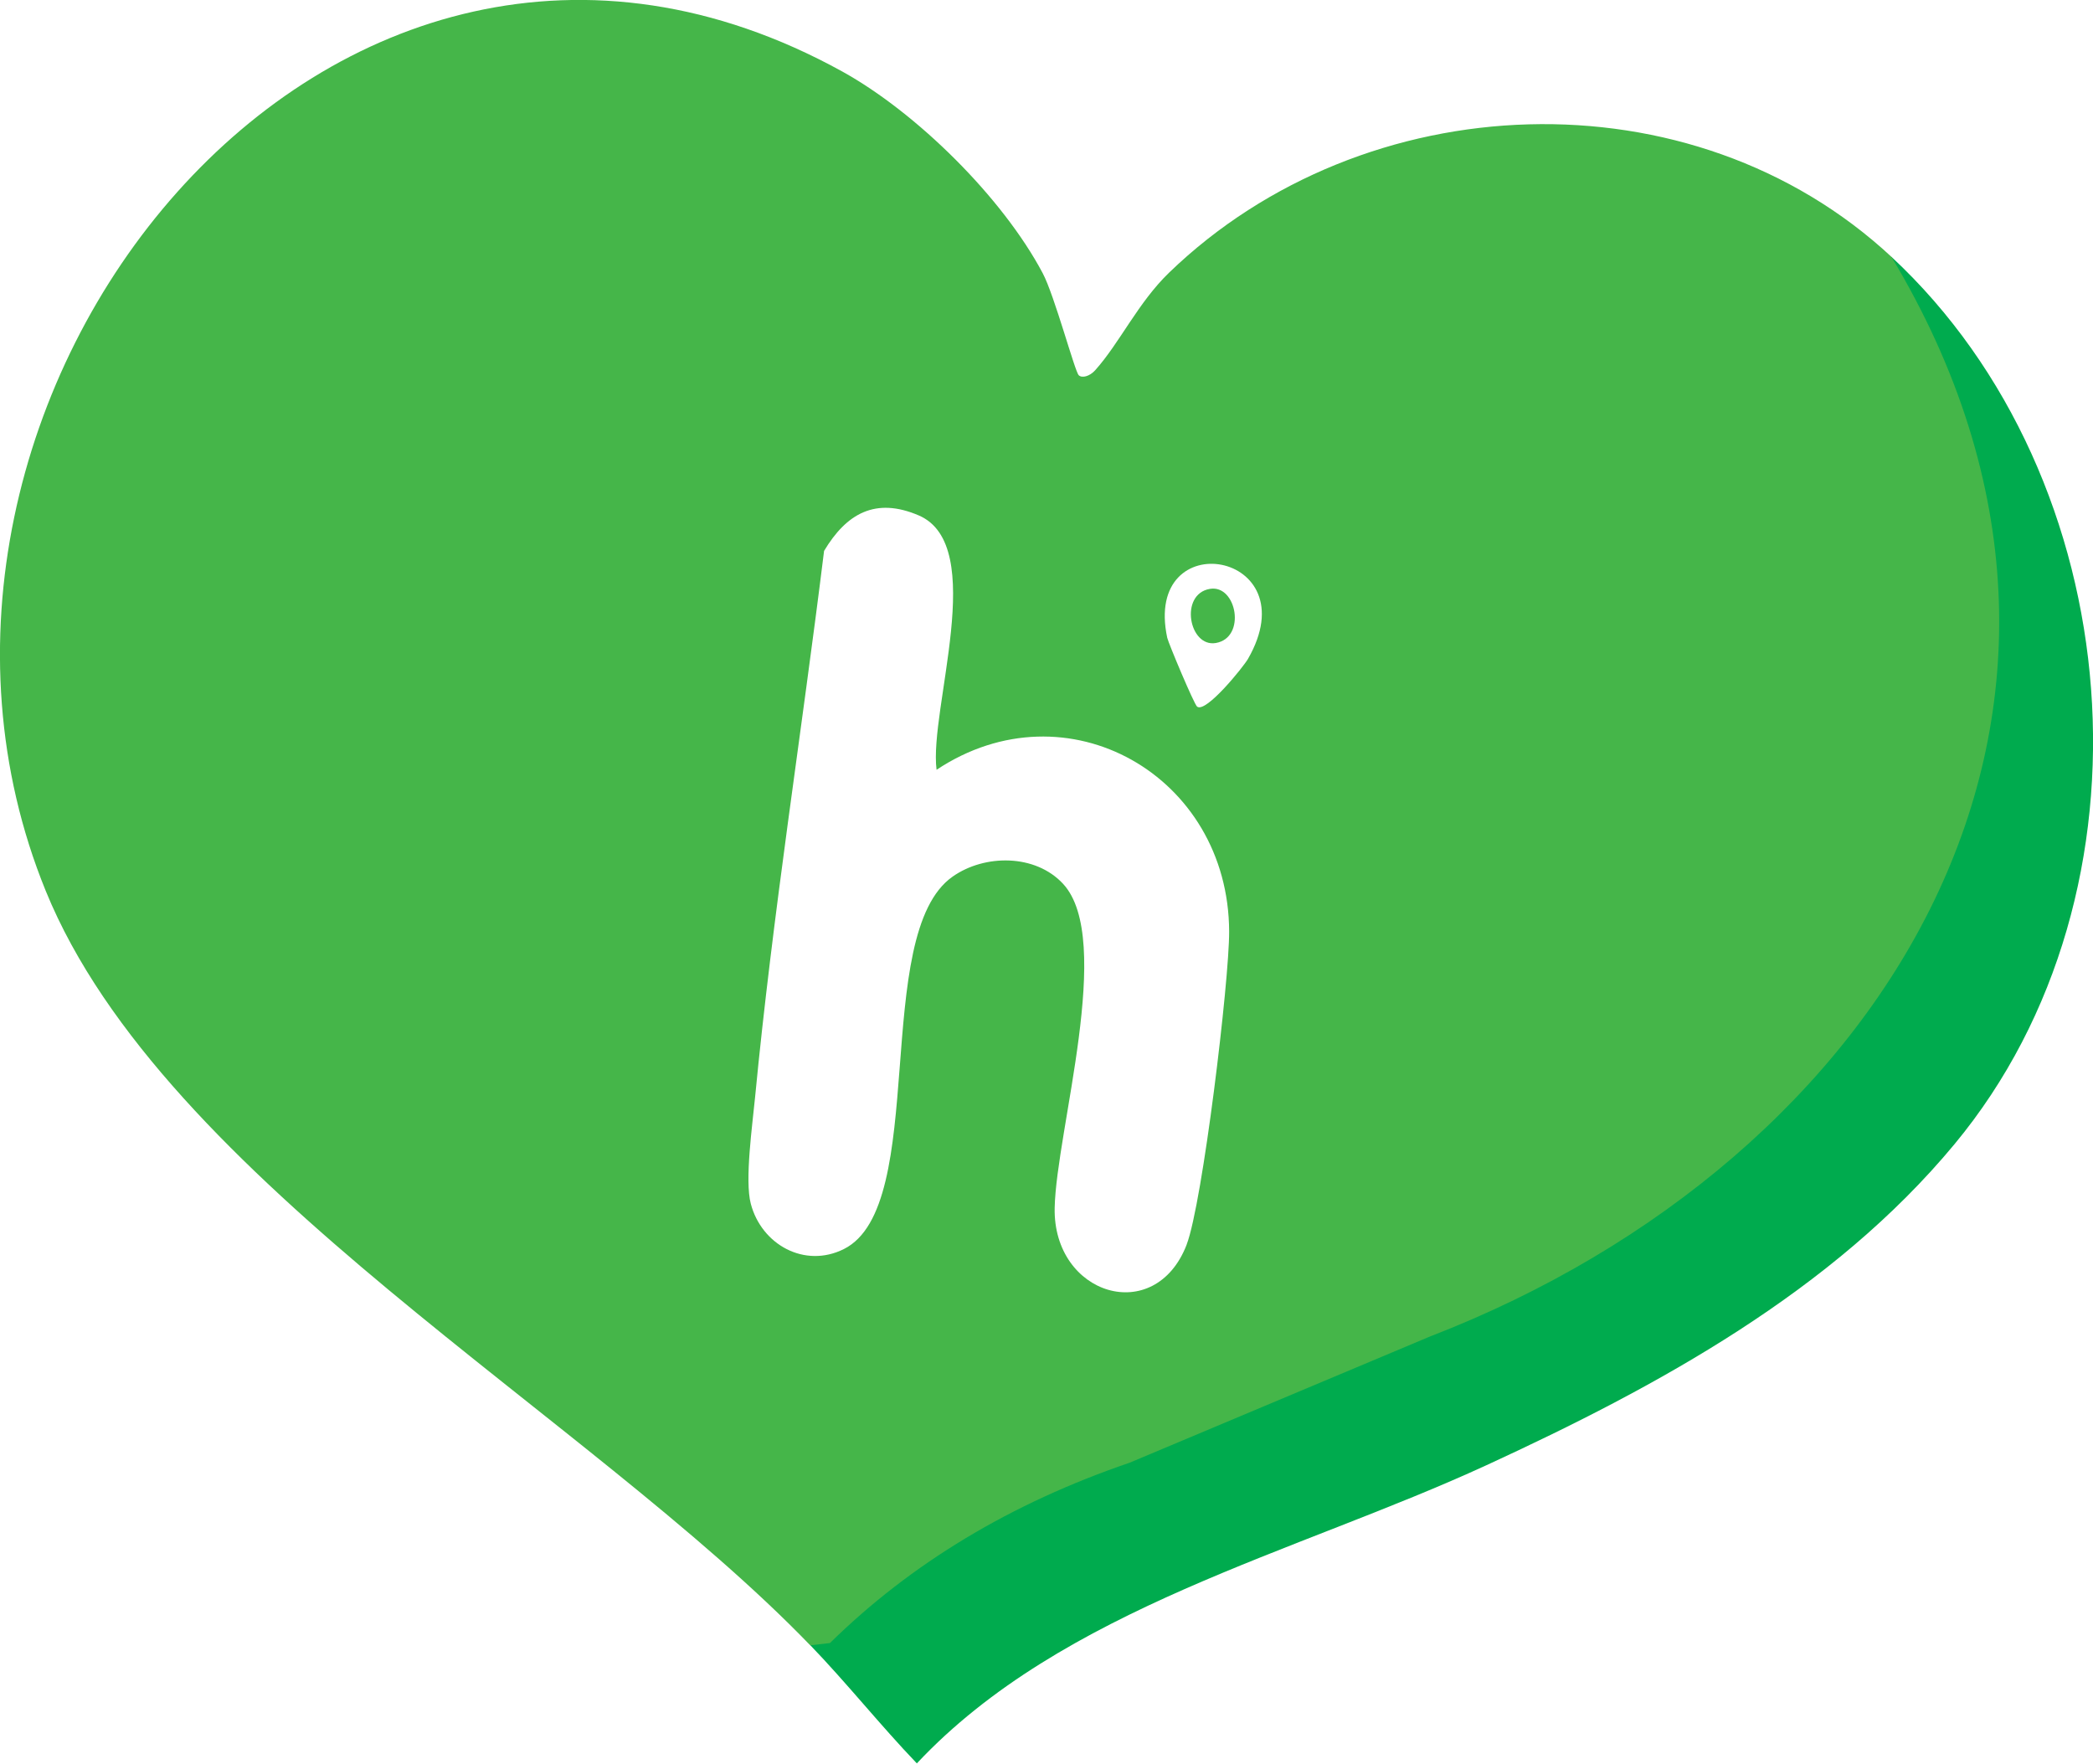
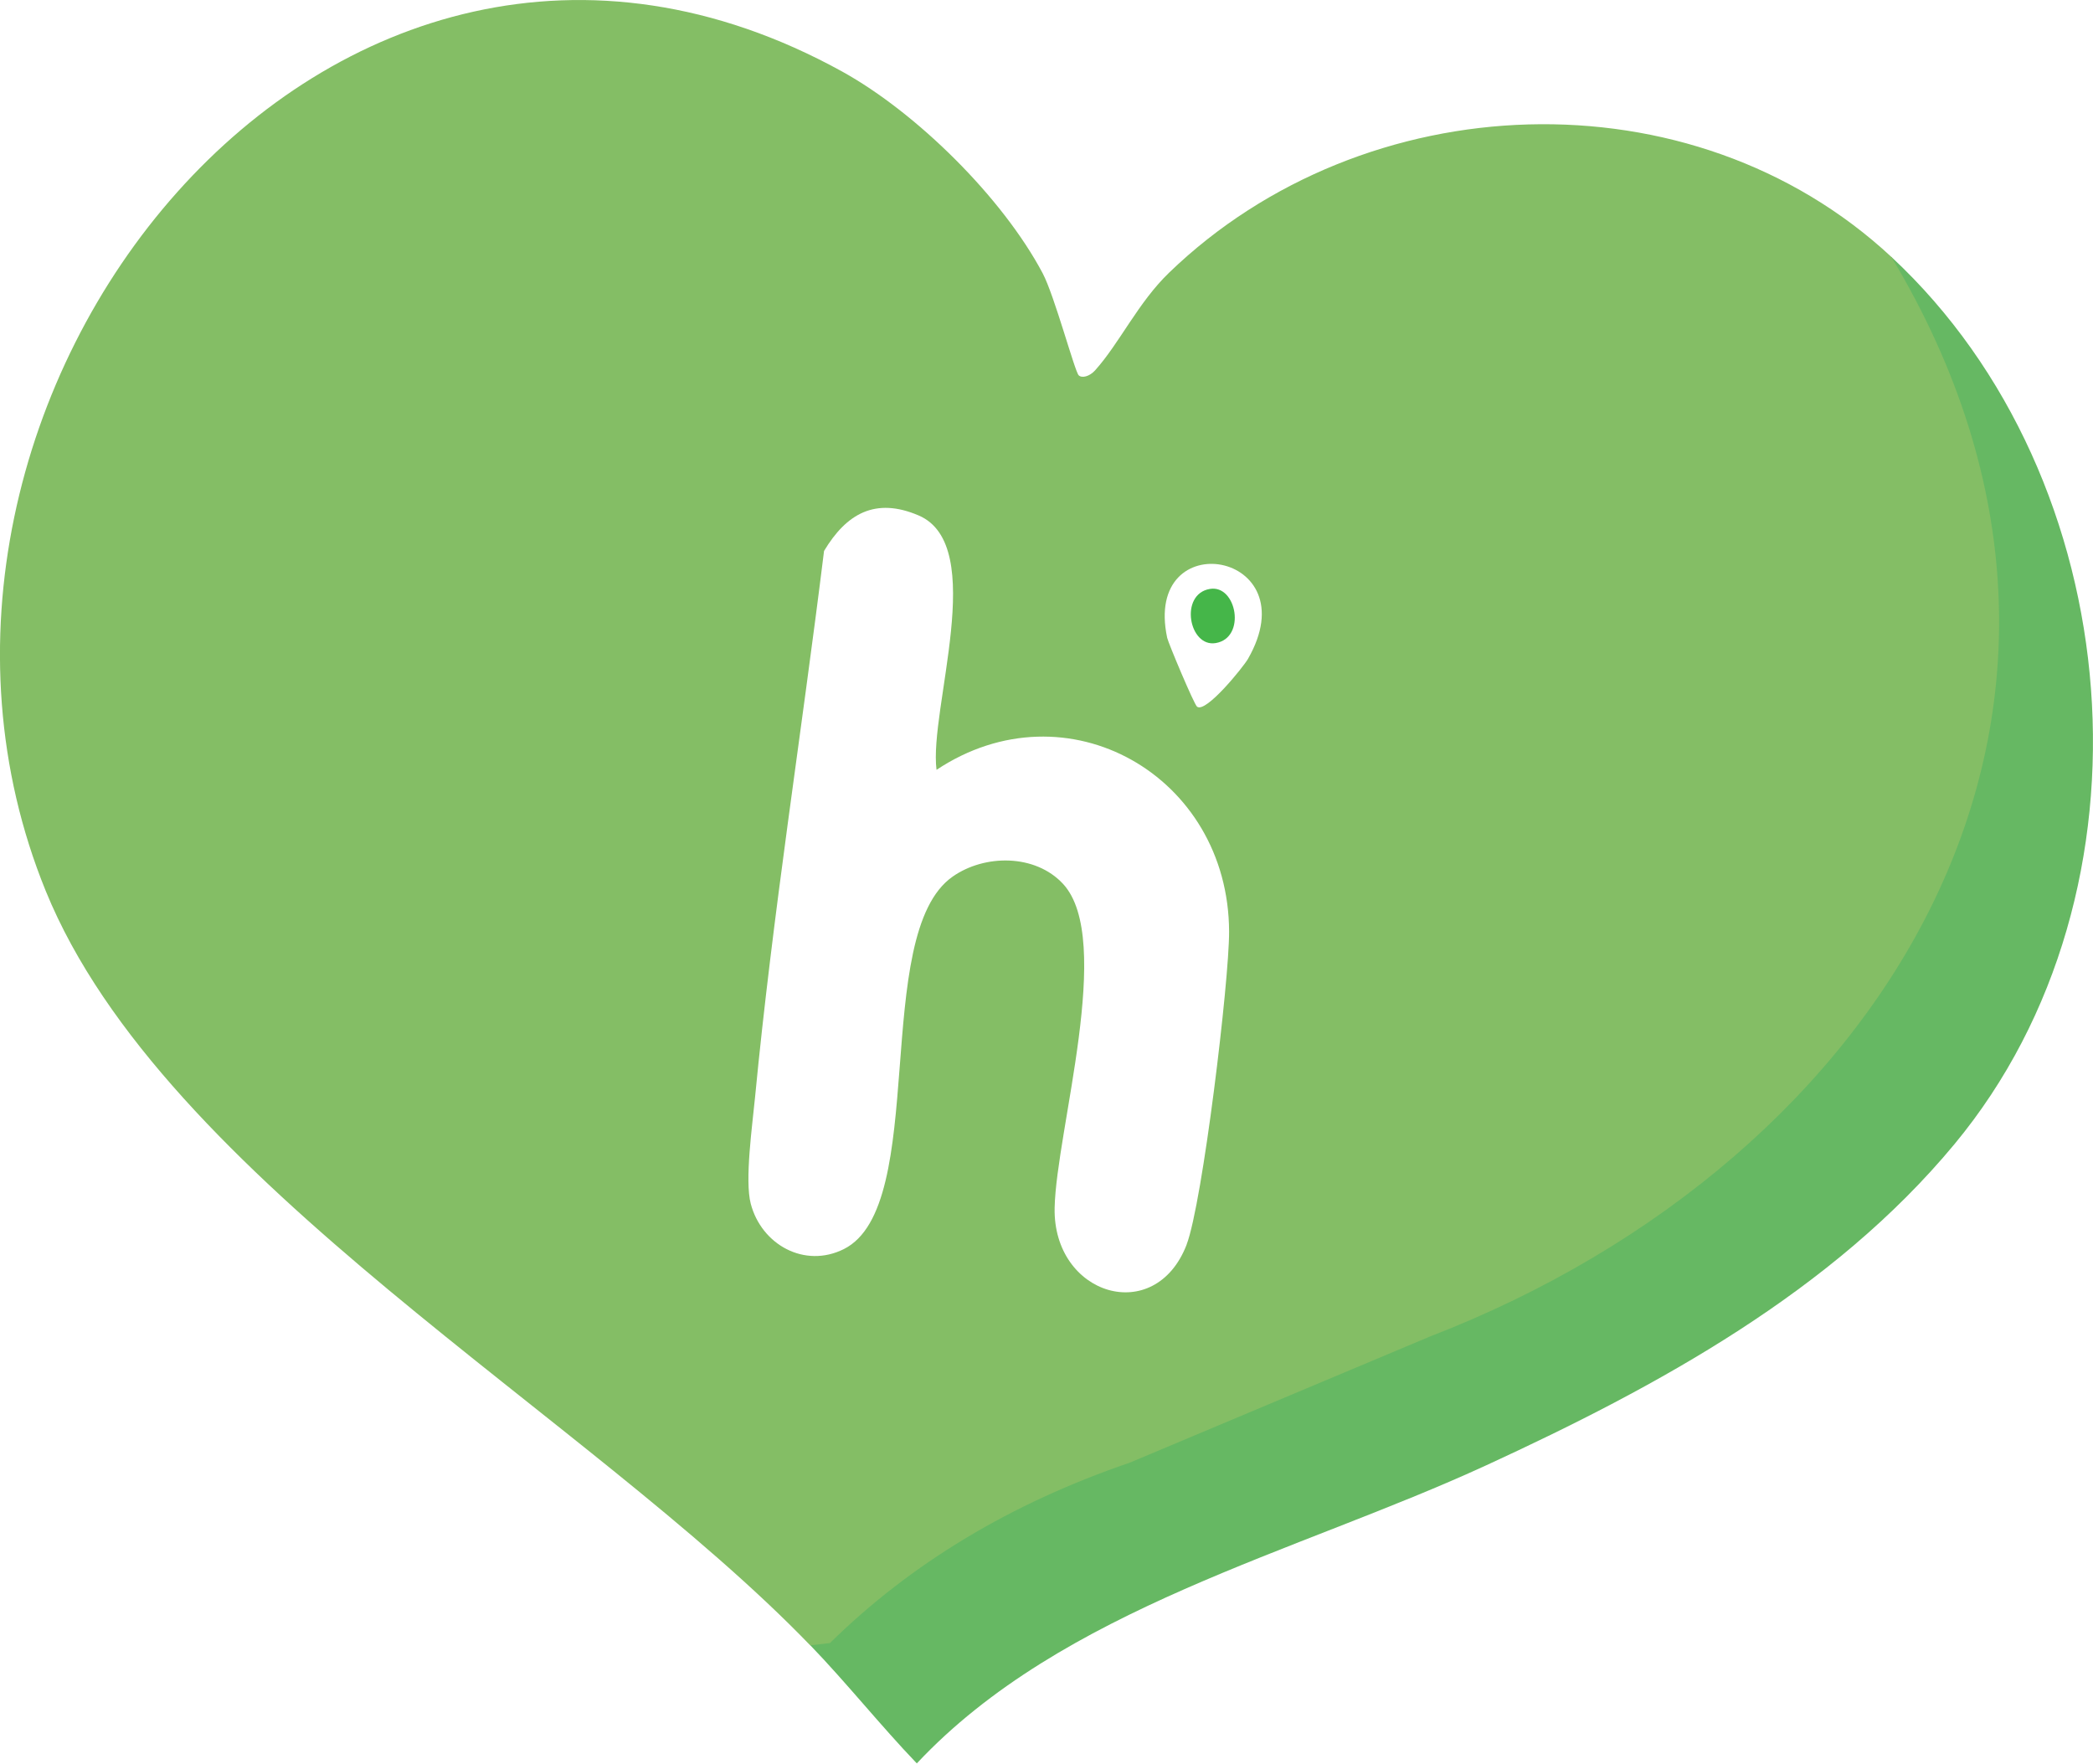
- <svg xmlns="http://www.w3.org/2000/svg" id="Layer_1" data-name="Layer 1" viewBox="0 0 253.6 213.67">
+ <svg xmlns="http://www.w3.org/2000/svg" id="Layer_1" data-name="Layer 1" viewBox="0 0 253.61 213.67">
  <defs>
    <style>
      .cls-1 {
-         fill: #45b649;
+         fill: #84be65;
      }

      .cls-2 {
-         fill: #00ab4e;
+         fill: #66b863;
+       }
+ 
+       .cls-3 {
+         fill: #45b649;
      }
    </style>
  </defs>
-   <path class="cls-2" d="M229.2,31.14c28.84,26.85,33.06,76.82,7.62,107.49-14.77,17.81-35.98,29.36-56.71,38.9-23.14,10.66-51.37,17.32-69.02,36.13-4.44-4.64-8.46-9.7-12.91-14.32,3.45-6.35,11.03-10.47,17.2-13.88,24.83-13.73,53.12-21.06,77.76-36.02,44.18-26.84,59.12-66.33,36.69-114.64-.38-.81-2.29-3.33-.63-3.67Z" />
-   <path class="cls-1" d="M229.2,31.14c-24.22-22.55-63.88-20.94-87.53,1.88-3.77,3.63-6,8.53-8.98,11.85-.67.74-1.59.97-1.98.6-.48-.45-2.93-9.65-4.37-12.37-4.85-9.15-15.26-19.45-24.31-24.45C39.91-25.59-18.54,48.83,5.54,107.94c14.27,35.02,65.67,63.46,92.63,91.41l2.39-.27c9.83-9.66,21.93-16.94,36.31-21.85l36.41-15.3c55.48-21.42,88.83-75.96,55.91-130.79ZM143.79,150.79c-3.83,9.96-16.21,6.15-16-4.44.19-9.3,7.25-32.53,1.02-39.26-3.36-3.63-9.49-3.61-13.38-.88-9.96,6.98-2.78,39.93-13.18,45.13-4.76,2.38-9.98-.54-11.28-5.49-.75-2.84.19-9.48.52-12.91,2.12-22.06,5.65-44.19,8.36-66.19,2.71-4.52,6.22-6.55,11.47-4.3,8.48,3.64,1.22,23.51,2.16,30.82,15.8-10.49,35.39.73,35.45,19.6.02,5.99-3.22,32.9-5.15,37.93ZM151.21,79.84c-.54.94-5.08,6.59-6.16,5.78-.36-.27-3.48-7.7-3.62-8.34-2.98-13.92,17.3-10.52,9.78,2.56Z" />
-   <path class="cls-1" d="M146.6,71.35c3.25-.55,4.44,5.93.71,6.56-3.25.55-4.44-5.93-.71-6.56Z" />
+   <path class="cls-2" d="M229.2,31.15c28.84,26.85,33.06,76.82,7.62,107.49-14.77,17.81-35.98,29.36-56.71,38.9-23.14,10.66-51.37,17.32-69.02,36.13-4.44-4.64-8.46-9.7-12.91-14.32,3.45-6.35,11.03-10.47,17.2-13.88,24.83-13.73,53.12-21.06,77.76-36.02,44.18-26.84,59.12-66.33,36.69-114.64-.38-.81-2.29-3.33-.63-3.67h0Z" />
+   <path class="cls-1" d="M229.2,31.15c-24.22-22.55-63.88-20.94-87.53,1.88-3.77,3.63-6,8.53-8.98,11.85-.67.74-1.59.97-1.98.6-.48-.45-2.93-9.65-4.37-12.37-4.85-9.15-15.26-19.45-24.31-24.45C39.91-25.58-18.54,48.84,5.54,107.95c14.27,35.02,65.67,63.46,92.63,91.41l2.39-.27c9.83-9.66,21.93-16.94,36.31-21.85l36.41-15.3c55.48-21.42,88.83-75.96,55.91-130.79h0ZM143.79,150.8c-3.83,9.96-16.21,6.15-16-4.44.19-9.3,7.25-32.53,1.02-39.26-3.36-3.63-9.49-3.61-13.38-.88-9.96,6.98-2.78,39.93-13.18,45.13-4.76,2.38-9.98-.54-11.28-5.49-.75-2.84.19-9.48.52-12.91,2.12-22.06,5.65-44.19,8.36-66.19,2.71-4.52,6.22-6.55,11.47-4.3,8.48,3.64,1.22,23.51,2.16,30.82,15.8-10.49,35.39.73,35.45,19.6.02,5.99-3.22,32.9-5.15,37.93h0ZM151.21,79.85c-.54.94-5.08,6.59-6.16,5.78-.36-.27-3.48-7.7-3.62-8.34-2.98-13.92,17.3-10.52,9.78,2.56Z" />
+   <path class="cls-3" d="M146.6,71.36c3.25-.55,4.44,5.93.71,6.56-3.25.55-4.44-5.93-.71-6.56Z" />
</svg>
